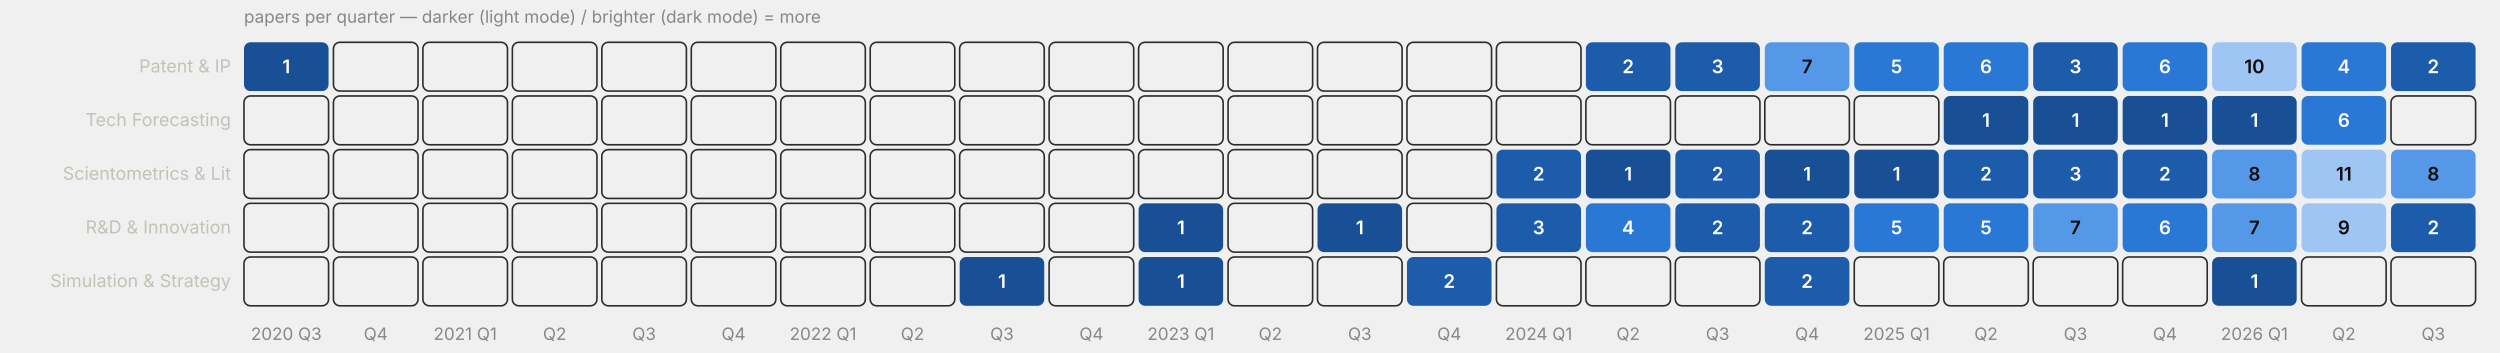
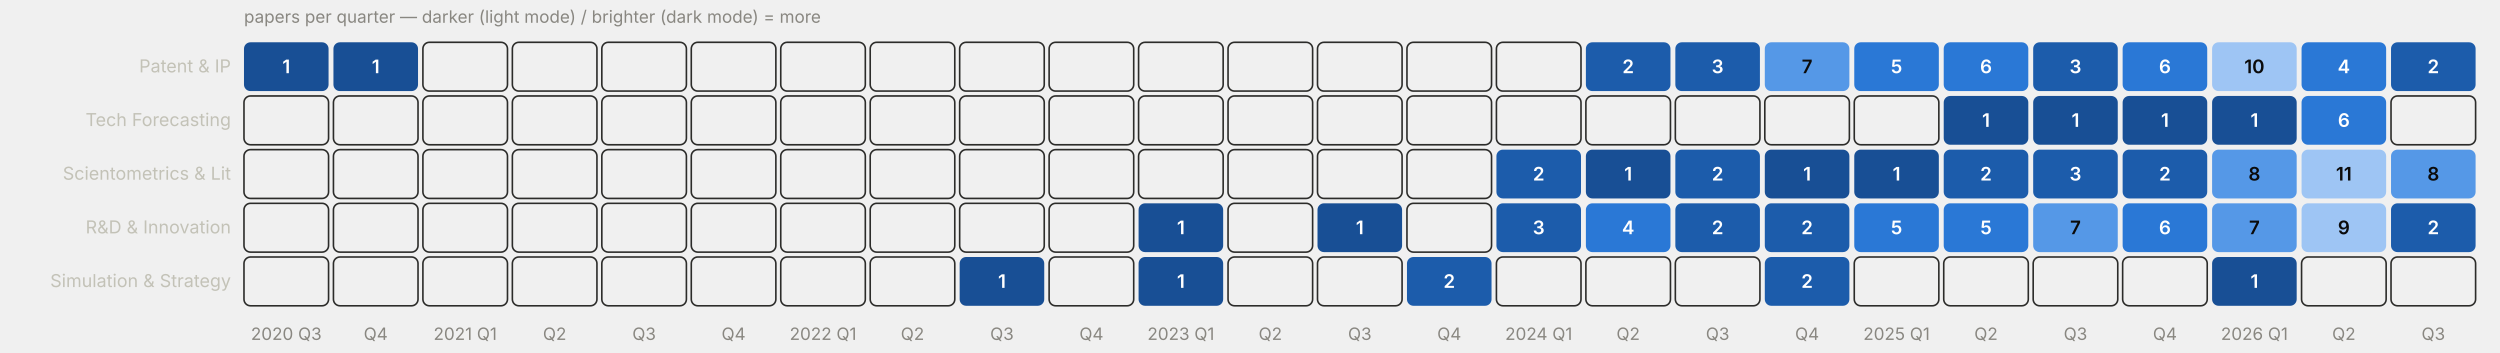
<svg xmlns="http://www.w3.org/2000/svg" viewBox="0 0 1537 217" width="1537" height="217" role="img" aria-label="Heatmap of papers per research area per quarter">
  <text x="142" y="44.5" text-anchor="end" font-family="system-ui,-apple-system,Segoe UI,sans-serif" font-size="11" fill="#c3c2b7">Patent &amp; IP</text>
  <rect x="150" y="26" width="52" height="30" rx="4" fill="#184f95" />
  <text x="176.0" y="45.0" text-anchor="middle" font-family="system-ui,-apple-system,Segoe UI,sans-serif" font-size="11.5" font-weight="600" fill="#ffffff">1</text>
-   <rect x="205" y="26" width="52" height="30" rx="4" fill="none" stroke="#2c2c2a" stroke-width="1" />
+   <rect x="205" y="26" width="52" height="30" rx="4" fill="#184f95" />
+   <text x="231.0" y="45.0" text-anchor="middle" font-family="system-ui,-apple-system,Segoe UI,sans-serif" font-size="11.5" font-weight="600" fill="#ffffff">1</text>
  <rect x="260" y="26" width="52" height="30" rx="4" fill="none" stroke="#2c2c2a" stroke-width="1" />
  <rect x="315" y="26" width="52" height="30" rx="4" fill="none" stroke="#2c2c2a" stroke-width="1" />
  <rect x="370" y="26" width="52" height="30" rx="4" fill="none" stroke="#2c2c2a" stroke-width="1" />
  <rect x="425" y="26" width="52" height="30" rx="4" fill="none" stroke="#2c2c2a" stroke-width="1" />
  <rect x="480" y="26" width="52" height="30" rx="4" fill="none" stroke="#2c2c2a" stroke-width="1" />
  <rect x="535" y="26" width="52" height="30" rx="4" fill="none" stroke="#2c2c2a" stroke-width="1" />
  <rect x="590" y="26" width="52" height="30" rx="4" fill="none" stroke="#2c2c2a" stroke-width="1" />
  <rect x="645" y="26" width="52" height="30" rx="4" fill="none" stroke="#2c2c2a" stroke-width="1" />
  <rect x="700" y="26" width="52" height="30" rx="4" fill="none" stroke="#2c2c2a" stroke-width="1" />
  <rect x="755" y="26" width="52" height="30" rx="4" fill="none" stroke="#2c2c2a" stroke-width="1" />
  <rect x="810" y="26" width="52" height="30" rx="4" fill="none" stroke="#2c2c2a" stroke-width="1" />
  <rect x="865" y="26" width="52" height="30" rx="4" fill="none" stroke="#2c2c2a" stroke-width="1" />
  <rect x="920" y="26" width="52" height="30" rx="4" fill="none" stroke="#2c2c2a" stroke-width="1" />
  <rect x="975" y="26" width="52" height="30" rx="4" fill="#1c5cab" />
  <text x="1001.0" y="45.0" text-anchor="middle" font-family="system-ui,-apple-system,Segoe UI,sans-serif" font-size="11.5" font-weight="600" fill="#ffffff">2</text>
  <rect x="1030" y="26" width="52" height="30" rx="4" fill="#1c5cab" />
  <text x="1056.0" y="45.0" text-anchor="middle" font-family="system-ui,-apple-system,Segoe UI,sans-serif" font-size="11.5" font-weight="600" fill="#ffffff">3</text>
  <rect x="1085" y="26" width="52" height="30" rx="4" fill="#5598e7" />
  <text x="1111.0" y="45.0" text-anchor="middle" font-family="system-ui,-apple-system,Segoe UI,sans-serif" font-size="11.5" font-weight="600" fill="#0b0b0b">7</text>
  <rect x="1140" y="26" width="52" height="30" rx="4" fill="#2a78d6" />
  <text x="1166.0" y="45.0" text-anchor="middle" font-family="system-ui,-apple-system,Segoe UI,sans-serif" font-size="11.5" font-weight="600" fill="#ffffff">5</text>
  <rect x="1195" y="26" width="52" height="30" rx="4" fill="#2a78d6" />
  <text x="1221.0" y="45.0" text-anchor="middle" font-family="system-ui,-apple-system,Segoe UI,sans-serif" font-size="11.5" font-weight="600" fill="#ffffff">6</text>
  <rect x="1250" y="26" width="52" height="30" rx="4" fill="#1c5cab" />
  <text x="1276.0" y="45.0" text-anchor="middle" font-family="system-ui,-apple-system,Segoe UI,sans-serif" font-size="11.5" font-weight="600" fill="#ffffff">3</text>
  <rect x="1305" y="26" width="52" height="30" rx="4" fill="#2a78d6" />
  <text x="1331.0" y="45.0" text-anchor="middle" font-family="system-ui,-apple-system,Segoe UI,sans-serif" font-size="11.5" font-weight="600" fill="#ffffff">6</text>
  <rect x="1360" y="26" width="52" height="30" rx="4" fill="#9ec5f4" />
  <text x="1386.0" y="45.0" text-anchor="middle" font-family="system-ui,-apple-system,Segoe UI,sans-serif" font-size="11.5" font-weight="600" fill="#0b0b0b">10</text>
  <rect x="1415" y="26" width="52" height="30" rx="4" fill="#2a78d6" />
  <text x="1441.0" y="45.0" text-anchor="middle" font-family="system-ui,-apple-system,Segoe UI,sans-serif" font-size="11.5" font-weight="600" fill="#ffffff">4</text>
  <rect x="1470" y="26" width="52" height="30" rx="4" fill="#1c5cab" />
  <text x="1496.0" y="45.0" text-anchor="middle" font-family="system-ui,-apple-system,Segoe UI,sans-serif" font-size="11.5" font-weight="600" fill="#ffffff">2</text>
  <text x="142" y="77.5" text-anchor="end" font-family="system-ui,-apple-system,Segoe UI,sans-serif" font-size="11" fill="#c3c2b7">Tech Forecasting</text>
  <rect x="150" y="59" width="52" height="30" rx="4" fill="none" stroke="#2c2c2a" stroke-width="1" />
  <rect x="205" y="59" width="52" height="30" rx="4" fill="none" stroke="#2c2c2a" stroke-width="1" />
  <rect x="260" y="59" width="52" height="30" rx="4" fill="none" stroke="#2c2c2a" stroke-width="1" />
  <rect x="315" y="59" width="52" height="30" rx="4" fill="none" stroke="#2c2c2a" stroke-width="1" />
  <rect x="370" y="59" width="52" height="30" rx="4" fill="none" stroke="#2c2c2a" stroke-width="1" />
  <rect x="425" y="59" width="52" height="30" rx="4" fill="none" stroke="#2c2c2a" stroke-width="1" />
  <rect x="480" y="59" width="52" height="30" rx="4" fill="none" stroke="#2c2c2a" stroke-width="1" />
  <rect x="535" y="59" width="52" height="30" rx="4" fill="none" stroke="#2c2c2a" stroke-width="1" />
  <rect x="590" y="59" width="52" height="30" rx="4" fill="none" stroke="#2c2c2a" stroke-width="1" />
  <rect x="645" y="59" width="52" height="30" rx="4" fill="none" stroke="#2c2c2a" stroke-width="1" />
  <rect x="700" y="59" width="52" height="30" rx="4" fill="none" stroke="#2c2c2a" stroke-width="1" />
  <rect x="755" y="59" width="52" height="30" rx="4" fill="none" stroke="#2c2c2a" stroke-width="1" />
  <rect x="810" y="59" width="52" height="30" rx="4" fill="none" stroke="#2c2c2a" stroke-width="1" />
  <rect x="865" y="59" width="52" height="30" rx="4" fill="none" stroke="#2c2c2a" stroke-width="1" />
  <rect x="920" y="59" width="52" height="30" rx="4" fill="none" stroke="#2c2c2a" stroke-width="1" />
  <rect x="975" y="59" width="52" height="30" rx="4" fill="none" stroke="#2c2c2a" stroke-width="1" />
  <rect x="1030" y="59" width="52" height="30" rx="4" fill="none" stroke="#2c2c2a" stroke-width="1" />
  <rect x="1085" y="59" width="52" height="30" rx="4" fill="none" stroke="#2c2c2a" stroke-width="1" />
  <rect x="1140" y="59" width="52" height="30" rx="4" fill="none" stroke="#2c2c2a" stroke-width="1" />
  <rect x="1195" y="59" width="52" height="30" rx="4" fill="#184f95" />
  <text x="1221.0" y="78.0" text-anchor="middle" font-family="system-ui,-apple-system,Segoe UI,sans-serif" font-size="11.5" font-weight="600" fill="#ffffff">1</text>
  <rect x="1250" y="59" width="52" height="30" rx="4" fill="#184f95" />
  <text x="1276.0" y="78.0" text-anchor="middle" font-family="system-ui,-apple-system,Segoe UI,sans-serif" font-size="11.5" font-weight="600" fill="#ffffff">1</text>
  <rect x="1305" y="59" width="52" height="30" rx="4" fill="#184f95" />
  <text x="1331.0" y="78.0" text-anchor="middle" font-family="system-ui,-apple-system,Segoe UI,sans-serif" font-size="11.5" font-weight="600" fill="#ffffff">1</text>
  <rect x="1360" y="59" width="52" height="30" rx="4" fill="#184f95" />
  <text x="1386.0" y="78.0" text-anchor="middle" font-family="system-ui,-apple-system,Segoe UI,sans-serif" font-size="11.5" font-weight="600" fill="#ffffff">1</text>
  <rect x="1415" y="59" width="52" height="30" rx="4" fill="#2a78d6" />
  <text x="1441.0" y="78.0" text-anchor="middle" font-family="system-ui,-apple-system,Segoe UI,sans-serif" font-size="11.5" font-weight="600" fill="#ffffff">6</text>
  <rect x="1470" y="59" width="52" height="30" rx="4" fill="none" stroke="#2c2c2a" stroke-width="1" />
  <text x="142" y="110.5" text-anchor="end" font-family="system-ui,-apple-system,Segoe UI,sans-serif" font-size="11" fill="#c3c2b7">Scientometrics &amp; Lit</text>
  <rect x="150" y="92" width="52" height="30" rx="4" fill="none" stroke="#2c2c2a" stroke-width="1" />
  <rect x="205" y="92" width="52" height="30" rx="4" fill="none" stroke="#2c2c2a" stroke-width="1" />
  <rect x="260" y="92" width="52" height="30" rx="4" fill="none" stroke="#2c2c2a" stroke-width="1" />
  <rect x="315" y="92" width="52" height="30" rx="4" fill="none" stroke="#2c2c2a" stroke-width="1" />
  <rect x="370" y="92" width="52" height="30" rx="4" fill="none" stroke="#2c2c2a" stroke-width="1" />
  <rect x="425" y="92" width="52" height="30" rx="4" fill="none" stroke="#2c2c2a" stroke-width="1" />
  <rect x="480" y="92" width="52" height="30" rx="4" fill="none" stroke="#2c2c2a" stroke-width="1" />
  <rect x="535" y="92" width="52" height="30" rx="4" fill="none" stroke="#2c2c2a" stroke-width="1" />
  <rect x="590" y="92" width="52" height="30" rx="4" fill="none" stroke="#2c2c2a" stroke-width="1" />
  <rect x="645" y="92" width="52" height="30" rx="4" fill="none" stroke="#2c2c2a" stroke-width="1" />
  <rect x="700" y="92" width="52" height="30" rx="4" fill="none" stroke="#2c2c2a" stroke-width="1" />
  <rect x="755" y="92" width="52" height="30" rx="4" fill="none" stroke="#2c2c2a" stroke-width="1" />
  <rect x="810" y="92" width="52" height="30" rx="4" fill="none" stroke="#2c2c2a" stroke-width="1" />
  <rect x="865" y="92" width="52" height="30" rx="4" fill="none" stroke="#2c2c2a" stroke-width="1" />
  <rect x="920" y="92" width="52" height="30" rx="4" fill="#1c5cab" />
  <text x="946.0" y="111.0" text-anchor="middle" font-family="system-ui,-apple-system,Segoe UI,sans-serif" font-size="11.5" font-weight="600" fill="#ffffff">2</text>
  <rect x="975" y="92" width="52" height="30" rx="4" fill="#184f95" />
  <text x="1001.0" y="111.0" text-anchor="middle" font-family="system-ui,-apple-system,Segoe UI,sans-serif" font-size="11.5" font-weight="600" fill="#ffffff">1</text>
  <rect x="1030" y="92" width="52" height="30" rx="4" fill="#1c5cab" />
  <text x="1056.0" y="111.0" text-anchor="middle" font-family="system-ui,-apple-system,Segoe UI,sans-serif" font-size="11.5" font-weight="600" fill="#ffffff">2</text>
  <rect x="1085" y="92" width="52" height="30" rx="4" fill="#184f95" />
  <text x="1111.0" y="111.0" text-anchor="middle" font-family="system-ui,-apple-system,Segoe UI,sans-serif" font-size="11.5" font-weight="600" fill="#ffffff">1</text>
  <rect x="1140" y="92" width="52" height="30" rx="4" fill="#184f95" />
  <text x="1166.0" y="111.0" text-anchor="middle" font-family="system-ui,-apple-system,Segoe UI,sans-serif" font-size="11.5" font-weight="600" fill="#ffffff">1</text>
  <rect x="1195" y="92" width="52" height="30" rx="4" fill="#1c5cab" />
  <text x="1221.0" y="111.0" text-anchor="middle" font-family="system-ui,-apple-system,Segoe UI,sans-serif" font-size="11.5" font-weight="600" fill="#ffffff">2</text>
  <rect x="1250" y="92" width="52" height="30" rx="4" fill="#1c5cab" />
  <text x="1276.0" y="111.0" text-anchor="middle" font-family="system-ui,-apple-system,Segoe UI,sans-serif" font-size="11.5" font-weight="600" fill="#ffffff">3</text>
  <rect x="1305" y="92" width="52" height="30" rx="4" fill="#1c5cab" />
  <text x="1331.0" y="111.0" text-anchor="middle" font-family="system-ui,-apple-system,Segoe UI,sans-serif" font-size="11.5" font-weight="600" fill="#ffffff">2</text>
  <rect x="1360" y="92" width="52" height="30" rx="4" fill="#5598e7" />
  <text x="1386.0" y="111.0" text-anchor="middle" font-family="system-ui,-apple-system,Segoe UI,sans-serif" font-size="11.5" font-weight="600" fill="#0b0b0b">8</text>
  <rect x="1415" y="92" width="52" height="30" rx="4" fill="#9ec5f4" />
  <text x="1441.0" y="111.0" text-anchor="middle" font-family="system-ui,-apple-system,Segoe UI,sans-serif" font-size="11.5" font-weight="600" fill="#0b0b0b">11</text>
  <rect x="1470" y="92" width="52" height="30" rx="4" fill="#5598e7" />
  <text x="1496.0" y="111.0" text-anchor="middle" font-family="system-ui,-apple-system,Segoe UI,sans-serif" font-size="11.5" font-weight="600" fill="#0b0b0b">8</text>
  <text x="142" y="143.5" text-anchor="end" font-family="system-ui,-apple-system,Segoe UI,sans-serif" font-size="11" fill="#c3c2b7">R&amp;D &amp; Innovation</text>
  <rect x="150" y="125" width="52" height="30" rx="4" fill="none" stroke="#2c2c2a" stroke-width="1" />
  <rect x="205" y="125" width="52" height="30" rx="4" fill="none" stroke="#2c2c2a" stroke-width="1" />
  <rect x="260" y="125" width="52" height="30" rx="4" fill="none" stroke="#2c2c2a" stroke-width="1" />
  <rect x="315" y="125" width="52" height="30" rx="4" fill="none" stroke="#2c2c2a" stroke-width="1" />
  <rect x="370" y="125" width="52" height="30" rx="4" fill="none" stroke="#2c2c2a" stroke-width="1" />
  <rect x="425" y="125" width="52" height="30" rx="4" fill="none" stroke="#2c2c2a" stroke-width="1" />
  <rect x="480" y="125" width="52" height="30" rx="4" fill="none" stroke="#2c2c2a" stroke-width="1" />
  <rect x="535" y="125" width="52" height="30" rx="4" fill="none" stroke="#2c2c2a" stroke-width="1" />
  <rect x="590" y="125" width="52" height="30" rx="4" fill="none" stroke="#2c2c2a" stroke-width="1" />
  <rect x="645" y="125" width="52" height="30" rx="4" fill="none" stroke="#2c2c2a" stroke-width="1" />
  <rect x="700" y="125" width="52" height="30" rx="4" fill="#184f95" />
  <text x="726.0" y="144.0" text-anchor="middle" font-family="system-ui,-apple-system,Segoe UI,sans-serif" font-size="11.5" font-weight="600" fill="#ffffff">1</text>
  <rect x="755" y="125" width="52" height="30" rx="4" fill="none" stroke="#2c2c2a" stroke-width="1" />
  <rect x="810" y="125" width="52" height="30" rx="4" fill="#184f95" />
  <text x="836.0" y="144.0" text-anchor="middle" font-family="system-ui,-apple-system,Segoe UI,sans-serif" font-size="11.5" font-weight="600" fill="#ffffff">1</text>
  <rect x="865" y="125" width="52" height="30" rx="4" fill="none" stroke="#2c2c2a" stroke-width="1" />
  <rect x="920" y="125" width="52" height="30" rx="4" fill="#1c5cab" />
  <text x="946.0" y="144.0" text-anchor="middle" font-family="system-ui,-apple-system,Segoe UI,sans-serif" font-size="11.5" font-weight="600" fill="#ffffff">3</text>
  <rect x="975" y="125" width="52" height="30" rx="4" fill="#2a78d6" />
  <text x="1001.0" y="144.0" text-anchor="middle" font-family="system-ui,-apple-system,Segoe UI,sans-serif" font-size="11.5" font-weight="600" fill="#ffffff">4</text>
  <rect x="1030" y="125" width="52" height="30" rx="4" fill="#1c5cab" />
  <text x="1056.0" y="144.0" text-anchor="middle" font-family="system-ui,-apple-system,Segoe UI,sans-serif" font-size="11.5" font-weight="600" fill="#ffffff">2</text>
  <rect x="1085" y="125" width="52" height="30" rx="4" fill="#1c5cab" />
  <text x="1111.0" y="144.0" text-anchor="middle" font-family="system-ui,-apple-system,Segoe UI,sans-serif" font-size="11.5" font-weight="600" fill="#ffffff">2</text>
  <rect x="1140" y="125" width="52" height="30" rx="4" fill="#2a78d6" />
  <text x="1166.0" y="144.0" text-anchor="middle" font-family="system-ui,-apple-system,Segoe UI,sans-serif" font-size="11.5" font-weight="600" fill="#ffffff">5</text>
  <rect x="1195" y="125" width="52" height="30" rx="4" fill="#2a78d6" />
  <text x="1221.0" y="144.0" text-anchor="middle" font-family="system-ui,-apple-system,Segoe UI,sans-serif" font-size="11.5" font-weight="600" fill="#ffffff">5</text>
  <rect x="1250" y="125" width="52" height="30" rx="4" fill="#5598e7" />
  <text x="1276.0" y="144.0" text-anchor="middle" font-family="system-ui,-apple-system,Segoe UI,sans-serif" font-size="11.5" font-weight="600" fill="#0b0b0b">7</text>
  <rect x="1305" y="125" width="52" height="30" rx="4" fill="#2a78d6" />
  <text x="1331.0" y="144.0" text-anchor="middle" font-family="system-ui,-apple-system,Segoe UI,sans-serif" font-size="11.5" font-weight="600" fill="#ffffff">6</text>
  <rect x="1360" y="125" width="52" height="30" rx="4" fill="#5598e7" />
  <text x="1386.0" y="144.0" text-anchor="middle" font-family="system-ui,-apple-system,Segoe UI,sans-serif" font-size="11.5" font-weight="600" fill="#0b0b0b">7</text>
  <rect x="1415" y="125" width="52" height="30" rx="4" fill="#9ec5f4" />
  <text x="1441.0" y="144.0" text-anchor="middle" font-family="system-ui,-apple-system,Segoe UI,sans-serif" font-size="11.5" font-weight="600" fill="#0b0b0b">9</text>
  <rect x="1470" y="125" width="52" height="30" rx="4" fill="#1c5cab" />
  <text x="1496.0" y="144.0" text-anchor="middle" font-family="system-ui,-apple-system,Segoe UI,sans-serif" font-size="11.5" font-weight="600" fill="#ffffff">2</text>
  <text x="142" y="176.5" text-anchor="end" font-family="system-ui,-apple-system,Segoe UI,sans-serif" font-size="11" fill="#c3c2b7">Simulation &amp; Strategy</text>
  <rect x="150" y="158" width="52" height="30" rx="4" fill="none" stroke="#2c2c2a" stroke-width="1" />
  <rect x="205" y="158" width="52" height="30" rx="4" fill="none" stroke="#2c2c2a" stroke-width="1" />
  <rect x="260" y="158" width="52" height="30" rx="4" fill="none" stroke="#2c2c2a" stroke-width="1" />
  <rect x="315" y="158" width="52" height="30" rx="4" fill="none" stroke="#2c2c2a" stroke-width="1" />
  <rect x="370" y="158" width="52" height="30" rx="4" fill="none" stroke="#2c2c2a" stroke-width="1" />
  <rect x="425" y="158" width="52" height="30" rx="4" fill="none" stroke="#2c2c2a" stroke-width="1" />
  <rect x="480" y="158" width="52" height="30" rx="4" fill="none" stroke="#2c2c2a" stroke-width="1" />
  <rect x="535" y="158" width="52" height="30" rx="4" fill="none" stroke="#2c2c2a" stroke-width="1" />
  <rect x="590" y="158" width="52" height="30" rx="4" fill="#184f95" />
  <text x="616.0" y="177.0" text-anchor="middle" font-family="system-ui,-apple-system,Segoe UI,sans-serif" font-size="11.5" font-weight="600" fill="#ffffff">1</text>
  <rect x="645" y="158" width="52" height="30" rx="4" fill="none" stroke="#2c2c2a" stroke-width="1" />
  <rect x="700" y="158" width="52" height="30" rx="4" fill="#184f95" />
  <text x="726.0" y="177.0" text-anchor="middle" font-family="system-ui,-apple-system,Segoe UI,sans-serif" font-size="11.5" font-weight="600" fill="#ffffff">1</text>
  <rect x="755" y="158" width="52" height="30" rx="4" fill="none" stroke="#2c2c2a" stroke-width="1" />
  <rect x="810" y="158" width="52" height="30" rx="4" fill="none" stroke="#2c2c2a" stroke-width="1" />
  <rect x="865" y="158" width="52" height="30" rx="4" fill="#1c5cab" />
  <text x="891.0" y="177.0" text-anchor="middle" font-family="system-ui,-apple-system,Segoe UI,sans-serif" font-size="11.5" font-weight="600" fill="#ffffff">2</text>
  <rect x="920" y="158" width="52" height="30" rx="4" fill="none" stroke="#2c2c2a" stroke-width="1" />
  <rect x="975" y="158" width="52" height="30" rx="4" fill="none" stroke="#2c2c2a" stroke-width="1" />
  <rect x="1030" y="158" width="52" height="30" rx="4" fill="none" stroke="#2c2c2a" stroke-width="1" />
  <rect x="1085" y="158" width="52" height="30" rx="4" fill="#1c5cab" />
  <text x="1111.0" y="177.0" text-anchor="middle" font-family="system-ui,-apple-system,Segoe UI,sans-serif" font-size="11.5" font-weight="600" fill="#ffffff">2</text>
  <rect x="1140" y="158" width="52" height="30" rx="4" fill="none" stroke="#2c2c2a" stroke-width="1" />
  <rect x="1195" y="158" width="52" height="30" rx="4" fill="none" stroke="#2c2c2a" stroke-width="1" />
  <rect x="1250" y="158" width="52" height="30" rx="4" fill="none" stroke="#2c2c2a" stroke-width="1" />
  <rect x="1305" y="158" width="52" height="30" rx="4" fill="none" stroke="#2c2c2a" stroke-width="1" />
  <rect x="1360" y="158" width="52" height="30" rx="4" fill="#184f95" />
  <text x="1386.0" y="177.0" text-anchor="middle" font-family="system-ui,-apple-system,Segoe UI,sans-serif" font-size="11.5" font-weight="600" fill="#ffffff">1</text>
  <rect x="1415" y="158" width="52" height="30" rx="4" fill="none" stroke="#2c2c2a" stroke-width="1" />
  <rect x="1470" y="158" width="52" height="30" rx="4" fill="none" stroke="#2c2c2a" stroke-width="1" />
  <text x="176.0" y="209" text-anchor="middle" font-family="system-ui,-apple-system,Segoe UI,sans-serif" font-size="10.5" fill="#898781">2020 Q3</text>
  <text x="231.0" y="209" text-anchor="middle" font-family="system-ui,-apple-system,Segoe UI,sans-serif" font-size="10.5" fill="#898781">Q4</text>
  <text x="286.0" y="209" text-anchor="middle" font-family="system-ui,-apple-system,Segoe UI,sans-serif" font-size="10.5" fill="#898781">2021 Q1</text>
  <text x="341.0" y="209" text-anchor="middle" font-family="system-ui,-apple-system,Segoe UI,sans-serif" font-size="10.5" fill="#898781">Q2</text>
  <text x="396.0" y="209" text-anchor="middle" font-family="system-ui,-apple-system,Segoe UI,sans-serif" font-size="10.5" fill="#898781">Q3</text>
  <text x="451.0" y="209" text-anchor="middle" font-family="system-ui,-apple-system,Segoe UI,sans-serif" font-size="10.5" fill="#898781">Q4</text>
  <text x="506.0" y="209" text-anchor="middle" font-family="system-ui,-apple-system,Segoe UI,sans-serif" font-size="10.5" fill="#898781">2022 Q1</text>
  <text x="561.0" y="209" text-anchor="middle" font-family="system-ui,-apple-system,Segoe UI,sans-serif" font-size="10.5" fill="#898781">Q2</text>
  <text x="616.0" y="209" text-anchor="middle" font-family="system-ui,-apple-system,Segoe UI,sans-serif" font-size="10.5" fill="#898781">Q3</text>
  <text x="671.0" y="209" text-anchor="middle" font-family="system-ui,-apple-system,Segoe UI,sans-serif" font-size="10.5" fill="#898781">Q4</text>
  <text x="726.0" y="209" text-anchor="middle" font-family="system-ui,-apple-system,Segoe UI,sans-serif" font-size="10.5" fill="#898781">2023 Q1</text>
  <text x="781.0" y="209" text-anchor="middle" font-family="system-ui,-apple-system,Segoe UI,sans-serif" font-size="10.5" fill="#898781">Q2</text>
  <text x="836.0" y="209" text-anchor="middle" font-family="system-ui,-apple-system,Segoe UI,sans-serif" font-size="10.5" fill="#898781">Q3</text>
  <text x="891.0" y="209" text-anchor="middle" font-family="system-ui,-apple-system,Segoe UI,sans-serif" font-size="10.5" fill="#898781">Q4</text>
  <text x="946.0" y="209" text-anchor="middle" font-family="system-ui,-apple-system,Segoe UI,sans-serif" font-size="10.5" fill="#898781">2024 Q1</text>
  <text x="1001.0" y="209" text-anchor="middle" font-family="system-ui,-apple-system,Segoe UI,sans-serif" font-size="10.5" fill="#898781">Q2</text>
  <text x="1056.0" y="209" text-anchor="middle" font-family="system-ui,-apple-system,Segoe UI,sans-serif" font-size="10.5" fill="#898781">Q3</text>
  <text x="1111.0" y="209" text-anchor="middle" font-family="system-ui,-apple-system,Segoe UI,sans-serif" font-size="10.5" fill="#898781">Q4</text>
  <text x="1166.0" y="209" text-anchor="middle" font-family="system-ui,-apple-system,Segoe UI,sans-serif" font-size="10.5" fill="#898781">2025 Q1</text>
  <text x="1221.0" y="209" text-anchor="middle" font-family="system-ui,-apple-system,Segoe UI,sans-serif" font-size="10.5" fill="#898781">Q2</text>
  <text x="1276.0" y="209" text-anchor="middle" font-family="system-ui,-apple-system,Segoe UI,sans-serif" font-size="10.5" fill="#898781">Q3</text>
  <text x="1331.0" y="209" text-anchor="middle" font-family="system-ui,-apple-system,Segoe UI,sans-serif" font-size="10.5" fill="#898781">Q4</text>
  <text x="1386.0" y="209" text-anchor="middle" font-family="system-ui,-apple-system,Segoe UI,sans-serif" font-size="10.5" fill="#898781">2026 Q1</text>
  <text x="1441.0" y="209" text-anchor="middle" font-family="system-ui,-apple-system,Segoe UI,sans-serif" font-size="10.5" fill="#898781">Q2</text>
  <text x="1496.0" y="209" text-anchor="middle" font-family="system-ui,-apple-system,Segoe UI,sans-serif" font-size="10.5" fill="#898781">Q3</text>
  <text x="150" y="14" font-family="system-ui,-apple-system,Segoe UI,sans-serif" font-size="10.5" fill="#898781">papers per quarter — darker (light mode) / brighter (dark mode) = more</text>
</svg>
